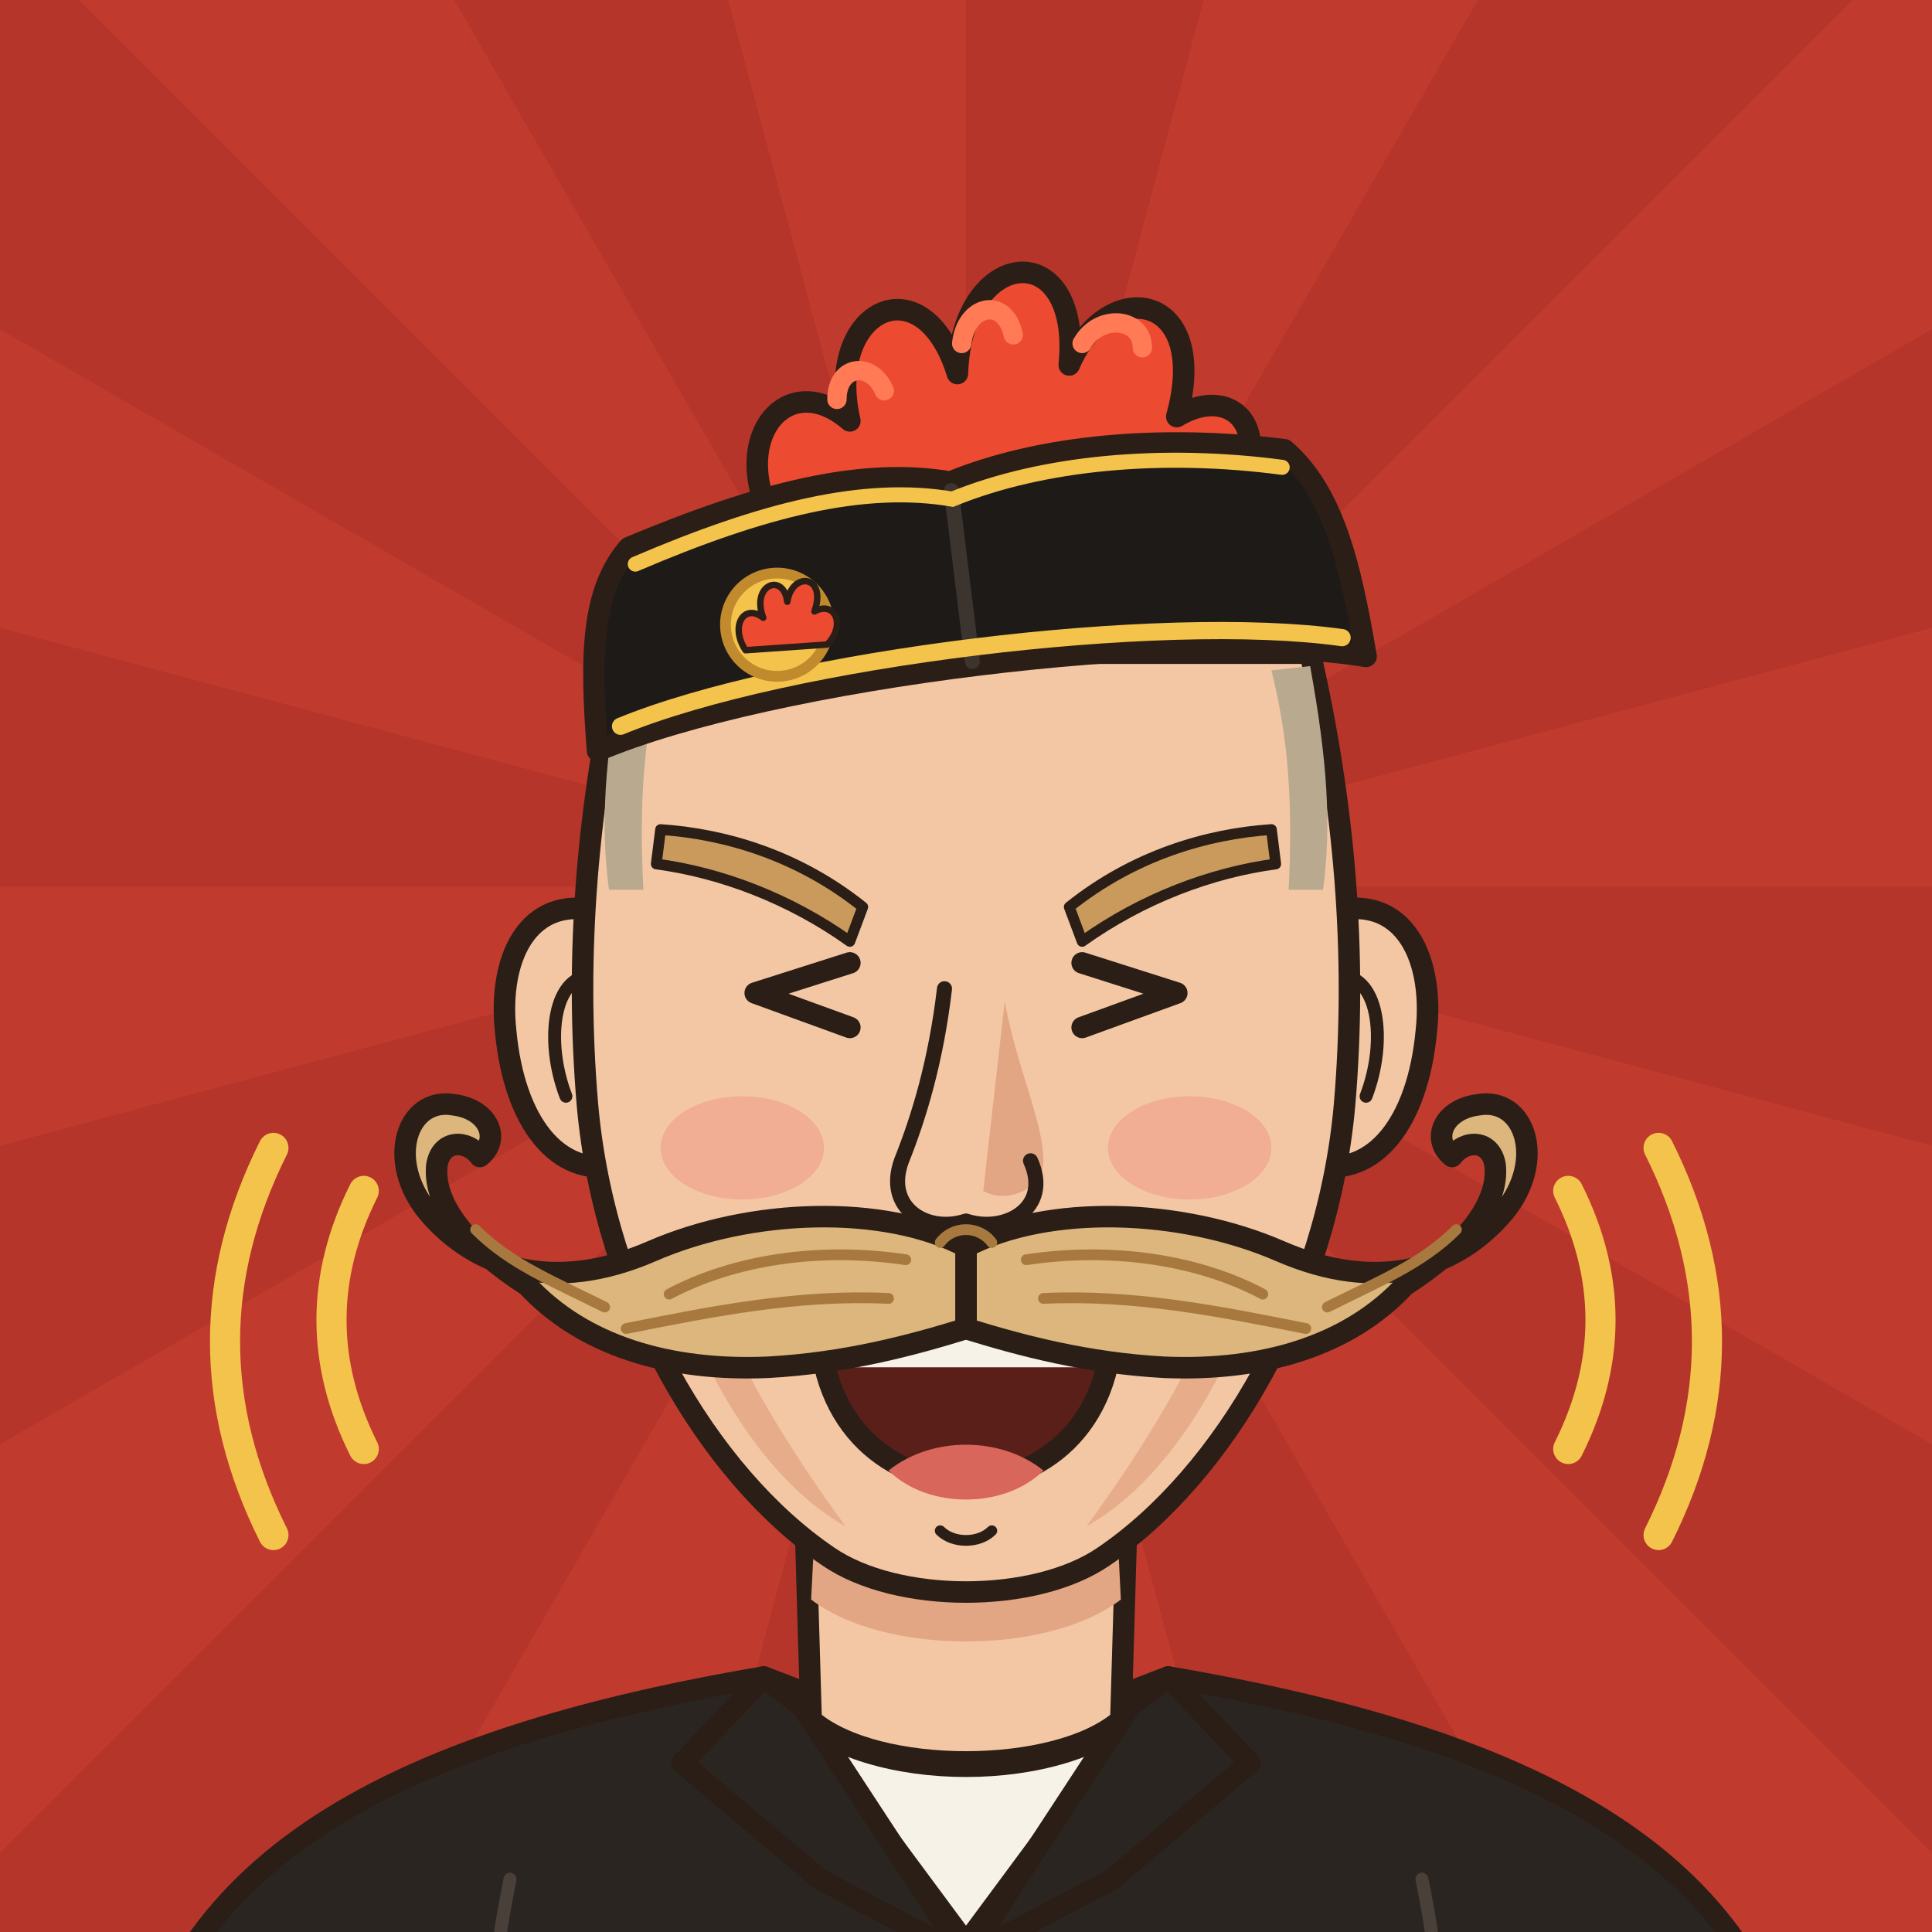
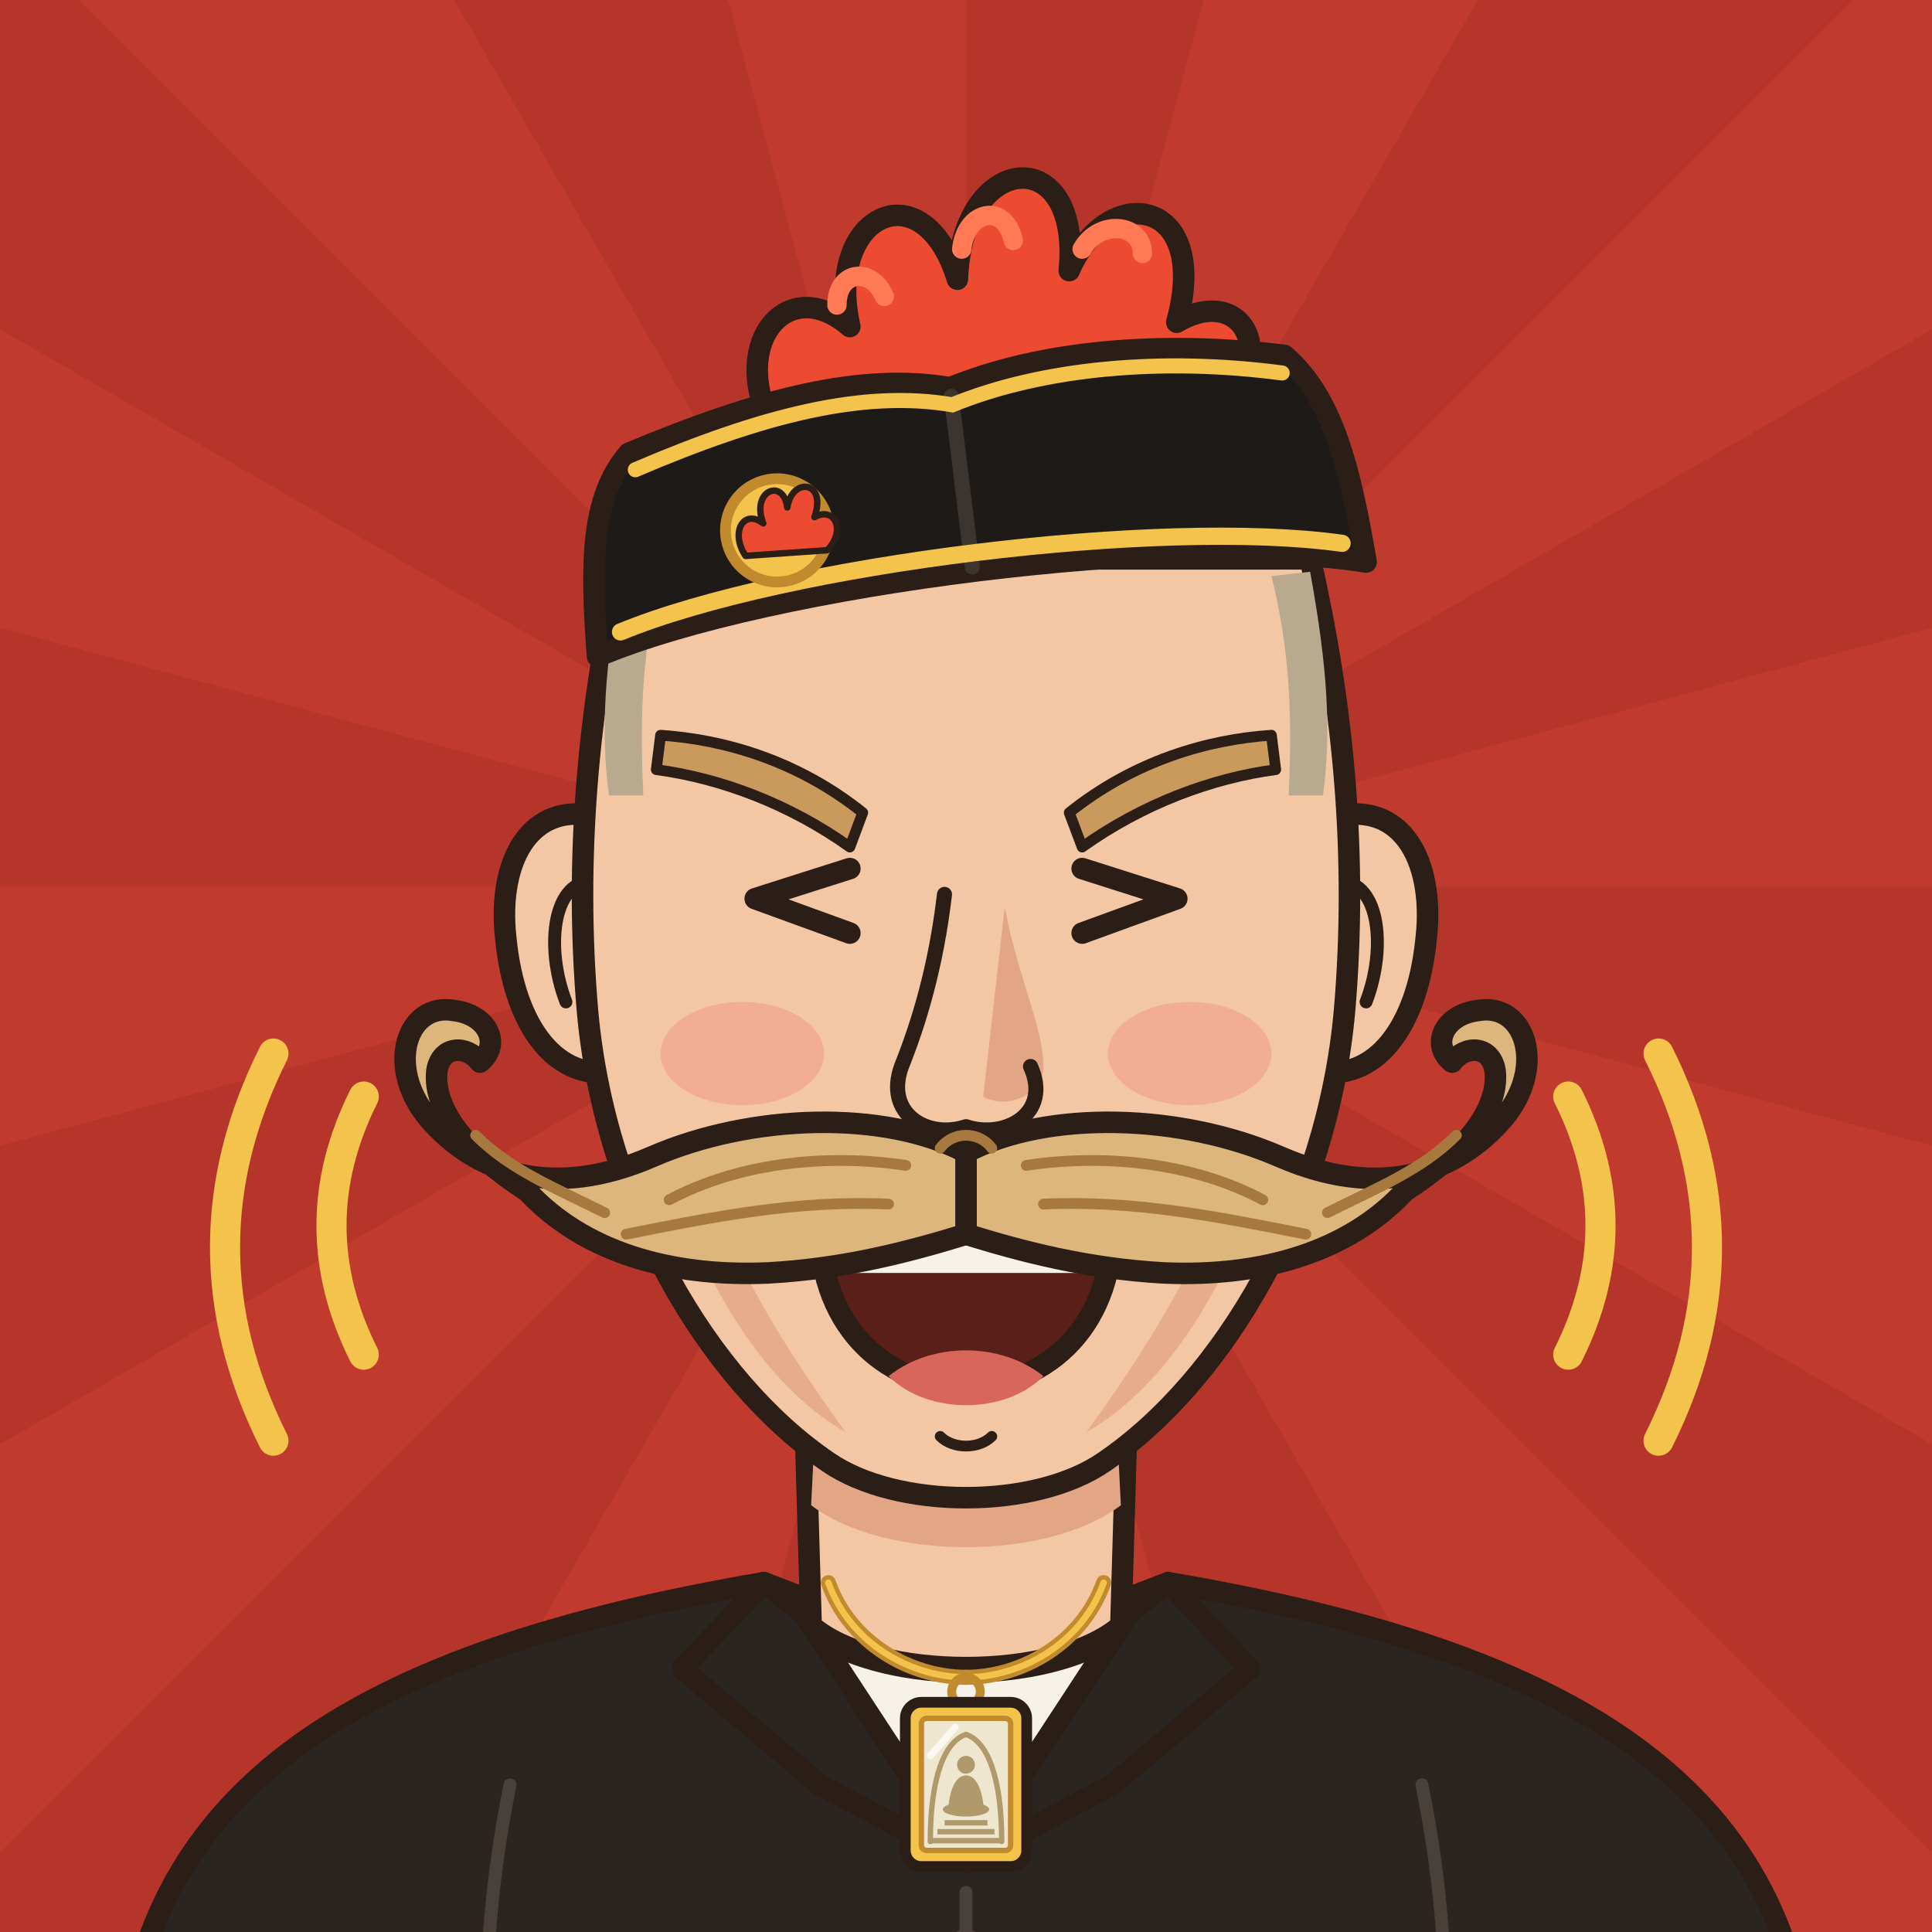
<svg xmlns="http://www.w3.org/2000/svg" viewBox="0 0 1024 1024" role="img" aria-label="ไก่ชน ขัน / Gai Chon, crowing">
  <rect width="1024" height="1024" fill="#c13a2e" />
  <g fill="#b5352a">
    <path d="M512 470 L1612 470 L1575 755 Z" />
    <path d="M512 470 L1465 1020 L1290 1248 Z" />
    <path d="M512 470 L1062 1423 L797 1533 Z" />
    <path d="M512 470 L512 1570 L227 1533 Z" />
    <path d="M512 470 L-38 1423 L-266 1248 Z" />
    <path d="M512 470 L-441 1020 L-551 755 Z" />
    <path d="M512 470 L-588 470 L-551 185 Z" />
    <path d="M512 470 L-441 -80 L-266 -308 Z" />
    <path d="M512 470 L-38 -483 L227 -593 Z" />
    <path d="M512 470 L512 -630 L797 -593 Z" />
    <path d="M512 470 L1062 -483 L1290 -308 Z" />
    <path d="M512 470 L1465 -80 L1575 185 Z" />
  </g>
-   <g transform="translate(512 540) scale(1.14) translate(-512 -500)">
+   <g transform="translate(512 490) scale(1.14) translate(-512 -500)">
    <path d="M120 1030 C130 900 230 838 418 806 L512 842 L606 806 C794 838 894 900 904 1030 Z" fill="#2b2522" stroke="#2a1e16" stroke-width="10" stroke-linejoin="round" />
    <path d="M436 690 L440 826 C470 852 554 852 584 826 L588 690 Z" fill="#f4c7a4" stroke="#2a1e16" stroke-width="10" stroke-linejoin="round" />
    <path d="M442 730 C480 772 544 772 582 730 L584 770 C550 796 474 796 440 770 Z" fill="#e3a684" />
    <path d="M432 822 C466 856 558 856 592 822 L512 930 Z" fill="#f7f2e8" stroke="#2a1e16" stroke-width="10" stroke-linejoin="round" />
    <path d="M418 806 L380 846 L444 900 L512 936 L436 820 Z" fill="#2b2522" stroke="#2a1e16" stroke-width="10" stroke-linejoin="round" />
    <path d="M606 806 L644 846 L580 900 L512 936 L588 820 Z" fill="#2b2522" stroke="#2a1e16" stroke-width="10" stroke-linejoin="round" />
    <g stroke="#4a403a" stroke-width="6" fill="none" stroke-linecap="round">
      <path d="M512 950 L512 1030" />
      <path d="M300 900 C290 950 288 990 290 1030" />
      <path d="M724 900 C734 950 736 990 734 1030" />
    </g>
    <circle cx="512" cy="975" r="8" fill="#4a403a" />
+     <path d="M448 806 C458 834 486 850 512 850" fill="none" stroke="#c08a2d" stroke-width="7" stroke-linejoin="round" stroke-linecap="round" />
+     <g transform="translate(1024 0) scale(-1 1)">
+       <path d="M448 806 C458 834 486 850 512 850" fill="none" stroke="#c08a2d" stroke-width="7" stroke-linejoin="round" stroke-linecap="round" />
+     </g>
+     <path d="M448 806 C458 834 486 850 512 850" fill="none" stroke="#f3c34b" stroke-width="3" stroke-linejoin="round" stroke-linecap="round" />
+     <g transform="translate(1024 0) scale(-1 1)">
+       <path d="M448 806 C458 834 486 850 512 850" fill="none" stroke="#f3c34b" stroke-width="3" stroke-linejoin="round" stroke-linecap="round" />
+     </g>
+     <g transform="translate(512 850) scale(.83) translate(-512 -856)">
+       <circle cx="512" cy="864" r="8" fill="none" stroke="#c08a2d" stroke-width="5" />
+       <rect x="478" y="870" width="68" height="92" rx="9" fill="#f3c34b" stroke="#2a1e16" stroke-width="6" />
+       <rect x="487" y="879" width="50" height="74" rx="3" fill="#efe6cf" stroke="#c08a2d" stroke-width="3" />
+       <path d="M492 948 C492 912 500 892 512 888 C524 892 532 912 532 948" fill="none" stroke="#b09a6c" stroke-width="3" stroke-linecap="round" />
+       <circle cx="512" cy="905" r="5" fill="#b09a6c" />
+       <path d="M502 930 C503 917 507 911 512 911 C517 911 521 917 522 930 Z" fill="#b09a6c" />
+       <ellipse cx="512" cy="930" rx="13" ry="4" fill="#b09a6c" />
+       <g fill="#b09a6c">
+         <rect x="500" y="936" width="24" height="3" />
+         <rect x="496" y="941" width="32" height="3" />
+         <rect x="492" y="946" width="40" height="3" />
+       </g>
+       <path d="M492 900 L506 884" stroke="#fff" stroke-width="4" stroke-linecap="round" opacity=".7" />
+     </g>
    <path d="M676 452 C714 438 730 470 726 506 C722 548 702 574 674 568 Z" fill="#f4c7a4" stroke="#2a1e16" stroke-width="10" stroke-linejoin="round" stroke-linecap="round" />
    <g transform="translate(1024 0) scale(-1 1)">
      <path d="M676 452 C714 438 730 470 726 506 C722 548 702 574 674 568 Z" fill="#f4c7a4" stroke="#2a1e16" stroke-width="10" stroke-linejoin="round" stroke-linecap="round" />
    </g>
    <path d="M684 480 C704 478 708 510 698 536" fill="none" stroke="#2a1e16" stroke-width="6" stroke-linejoin="round" stroke-linecap="round" />
    <g transform="translate(1024 0) scale(-1 1)">
      <path d="M684 480 C704 478 708 510 698 536" fill="none" stroke="#2a1e16" stroke-width="6" stroke-linejoin="round" stroke-linecap="round" />
    </g>
    <path d="M352 330 C336 400 330 470 336 540 C344 630 392 712 448 750 C480 772 544 772 576 750 C632 712 680 630 688 540 C694 470 688 400 672 330 Z" fill="#f4c7a4" stroke="#2a1e16" stroke-width="10" stroke-linejoin="round" />
    <path d="M672 336 C680 380 682 410 678 440 L662 440 C664 400 662 370 654 338 Z" fill="#b9a98e" stroke="#2a1e16" stroke-width="0" stroke-linejoin="round" stroke-linecap="round" />
    <g transform="translate(1024 0) scale(-1 1)">
      <path d="M672 336 C680 380 682 410 678 440 L662 440 C664 400 662 370 654 338 Z" fill="#b9a98e" stroke="#2a1e16" stroke-width="0" stroke-linejoin="round" stroke-linecap="round" />
    </g>
    <path d="M372 610 C392 676 424 718 456 736 C430 700 404 660 388 612 Z" fill="#e3a684" opacity=".8" />
    <path d="M652 610 C632 676 600 718 568 736 C594 700 620 660 636 612 Z" fill="#e3a684" opacity=".8" />
    <path d="M500 738 C506 744 518 744 524 738" fill="none" stroke="#2a1e16" stroke-width="5" stroke-linecap="round" />
    <ellipse cx="408" cy="560" rx="38" ry="24" fill="#ee9c88" opacity=".6" />
    <ellipse cx="616" cy="560" rx="38" ry="24" fill="#ee9c88" opacity=".6" />
    <path d="M560 448 C590 424 624 414 654 412 L656 428 C626 432 594 444 566 464 Z" fill="#c99a5c" stroke="#2a1e16" stroke-width="5" stroke-linejoin="round" stroke-linecap="round" />
    <g transform="translate(1024 0) scale(-1 1)">
      <path d="M560 448 C590 424 624 414 654 412 L656 428 C626 432 594 444 566 464 Z" fill="#c99a5c" stroke="#2a1e16" stroke-width="5" stroke-linejoin="round" stroke-linecap="round" />
    </g>
    <path d="M566 474 L610 488 L566 504" fill="none" stroke="#2a1e16" stroke-width="10" stroke-linejoin="round" stroke-linecap="round" />
    <g transform="translate(1024 0) scale(-1 1)">
      <path d="M566 474 L610 488 L566 504" fill="none" stroke="#2a1e16" stroke-width="10" stroke-linejoin="round" stroke-linecap="round" />
    </g>
    <path d="M530 492 C536 524 548 548 548 566 C548 580 530 586 520 580" fill="#e3a684" stroke="none" />
    <path d="M502 486 C498 520 490 546 482 566 C474 588 494 600 512 594 C530 600 552 588 542 566" fill="none" stroke="#2a1e16" stroke-width="7" stroke-linecap="round" stroke-linejoin="round" />
    <path d="M444 640 C444 740 580 740 580 640 Z" fill="#5a1f19" stroke="#2a1e16" stroke-width="10" stroke-linejoin="round" />
    <path d="M476 710 C496 694 528 694 548 710 C530 728 494 728 476 710 Z" fill="#d8665a" />
    <path d="M454 646 L570 646 L566 662 L458 662 Z" fill="#f7f2e8" />
    <path d="M512 606 C550 586 612 588 658 608 C704 628 740 616 762 590 C782 566 772 536 750 540 C734 542 728 556 738 564 C744 556 756 556 758 568 C760 586 744 606 716 624 C690 652 650 664 604 662 C568 660 538 652 512 644 Z" fill="#dcb67c" stroke="#2a1e16" stroke-width="10" stroke-linejoin="round" stroke-linecap="round" />
    <g transform="translate(1024 0) scale(-1 1)">
      <path d="M512 606 C550 586 612 588 658 608 C704 628 740 616 762 590 C782 566 772 536 750 540 C734 542 728 556 738 564 C744 556 756 556 758 568 C760 586 744 606 716 624 C690 652 650 664 604 662 C568 660 538 652 512 644 Z" fill="#dcb67c" stroke="#2a1e16" stroke-width="10" stroke-linejoin="round" stroke-linecap="round" />
    </g>
    <path d="M540 612 C580 606 620 612 650 628 M548 630 C590 628 630 636 670 644 M680 634 C704 622 724 614 740 598" fill="none" stroke="#a8793f" stroke-width="5" stroke-linejoin="round" stroke-linecap="round" />
    <g transform="translate(1024 0) scale(-1 1)">
      <path d="M540 612 C580 606 620 612 650 628 M548 630 C590 628 630 636 670 644 M680 634 C704 622 724 614 740 598" fill="none" stroke="#a8793f" stroke-width="5" stroke-linejoin="round" stroke-linecap="round" />
    </g>
    <path d="M500 604 C506 596 518 596 524 604" fill="none" stroke="#a8793f" stroke-width="5" stroke-linecap="round" />
    <g transform="translate(0 36)">
      <path d="M424 236 C400 196 428 160 458 186 C446 134 492 112 508 164 C510 104 566 100 560 160 C578 118 626 126 610 184 C640 166 662 198 624 238 Z" fill="#ec4a31" stroke="#2a1e16" stroke-width="10" stroke-linejoin="round" />
      <path d="M452 176 C452 160 468 158 474 172 M510 150 C512 132 530 128 534 146 M566 150 C574 136 594 138 594 152" fill="none" stroke="#ff7a55" stroke-width="9" stroke-linecap="round" />
    </g>
    <g transform="rotate(-7 512 310)">
      <path d="M334 354 C336 310 340 280 360 262 C424 244 472 238 512 250 C556 238 612 240 668 254 C688 276 692 310 694 354 C612 330 418 330 334 354 Z" fill="#1e1a17" stroke="#2a1e16" stroke-width="10" stroke-linejoin="round" />
      <path d="M512 254 L512 334" stroke="#3b342f" stroke-width="7" stroke-linecap="round" />
      <path d="M362 270 C424 252 472 246 512 258 C556 246 612 248 666 262" fill="none" stroke="#f3c34b" stroke-width="7" stroke-linecap="round" />
      <path d="M346 344 C426 322 602 322 684 344" fill="none" stroke="#f3c34b" stroke-width="8" stroke-linecap="round" />
      <circle cx="424" cy="306" r="24" fill="#f3c34b" stroke="#c08a2d" stroke-width="5" />
      <path d="M408 316 C402 304 410 294 418 302 C414 286 430 282 430 296 C434 282 450 286 442 302 C452 298 456 310 446 318 Z" fill="#ec4a31" stroke="#2a1e16" stroke-width="3" stroke-linejoin="round" />
    </g>
    <g stroke="#f3c34b" stroke-width="14" stroke-linecap="round" fill="none">
      <path d="M232 580 C212 620 212 660 232 700" />
      <path d="M190 560 C160 620 160 680 190 740" />
      <path d="M792 580 C812 620 812 660 792 700" />
      <path d="M834 560 C864 620 864 680 834 740" />
    </g>
  </g>
</svg>
